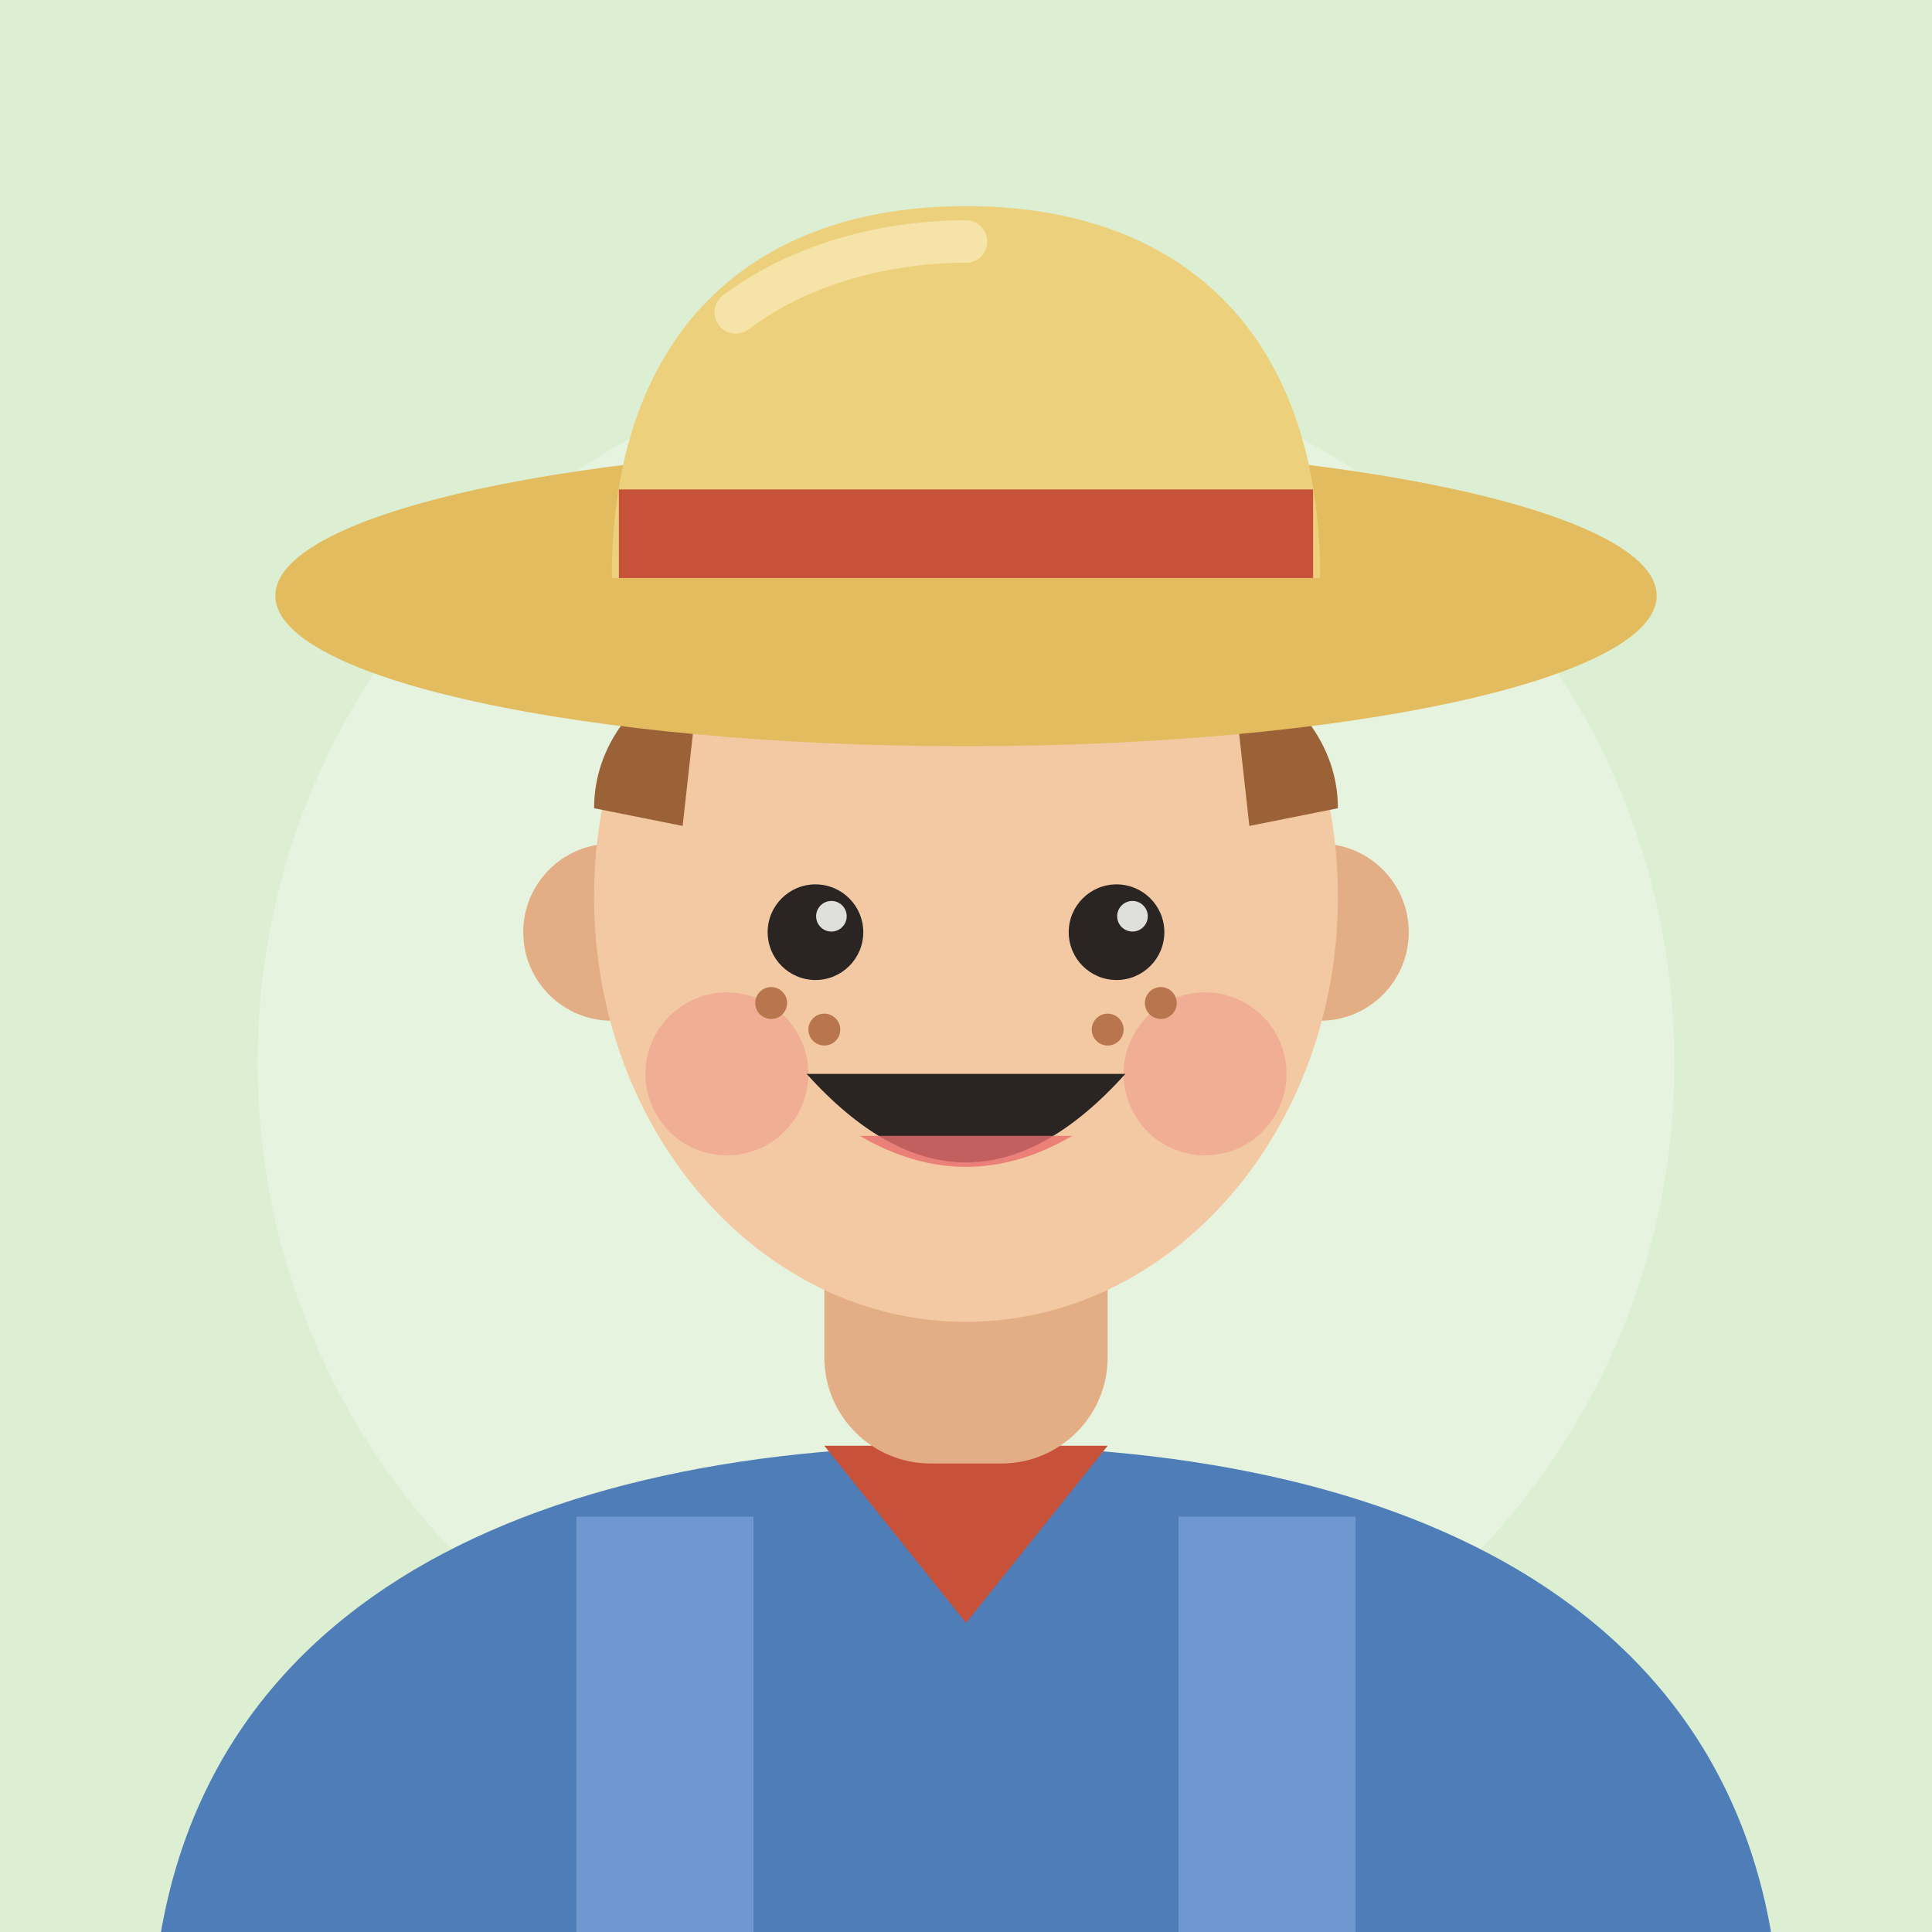
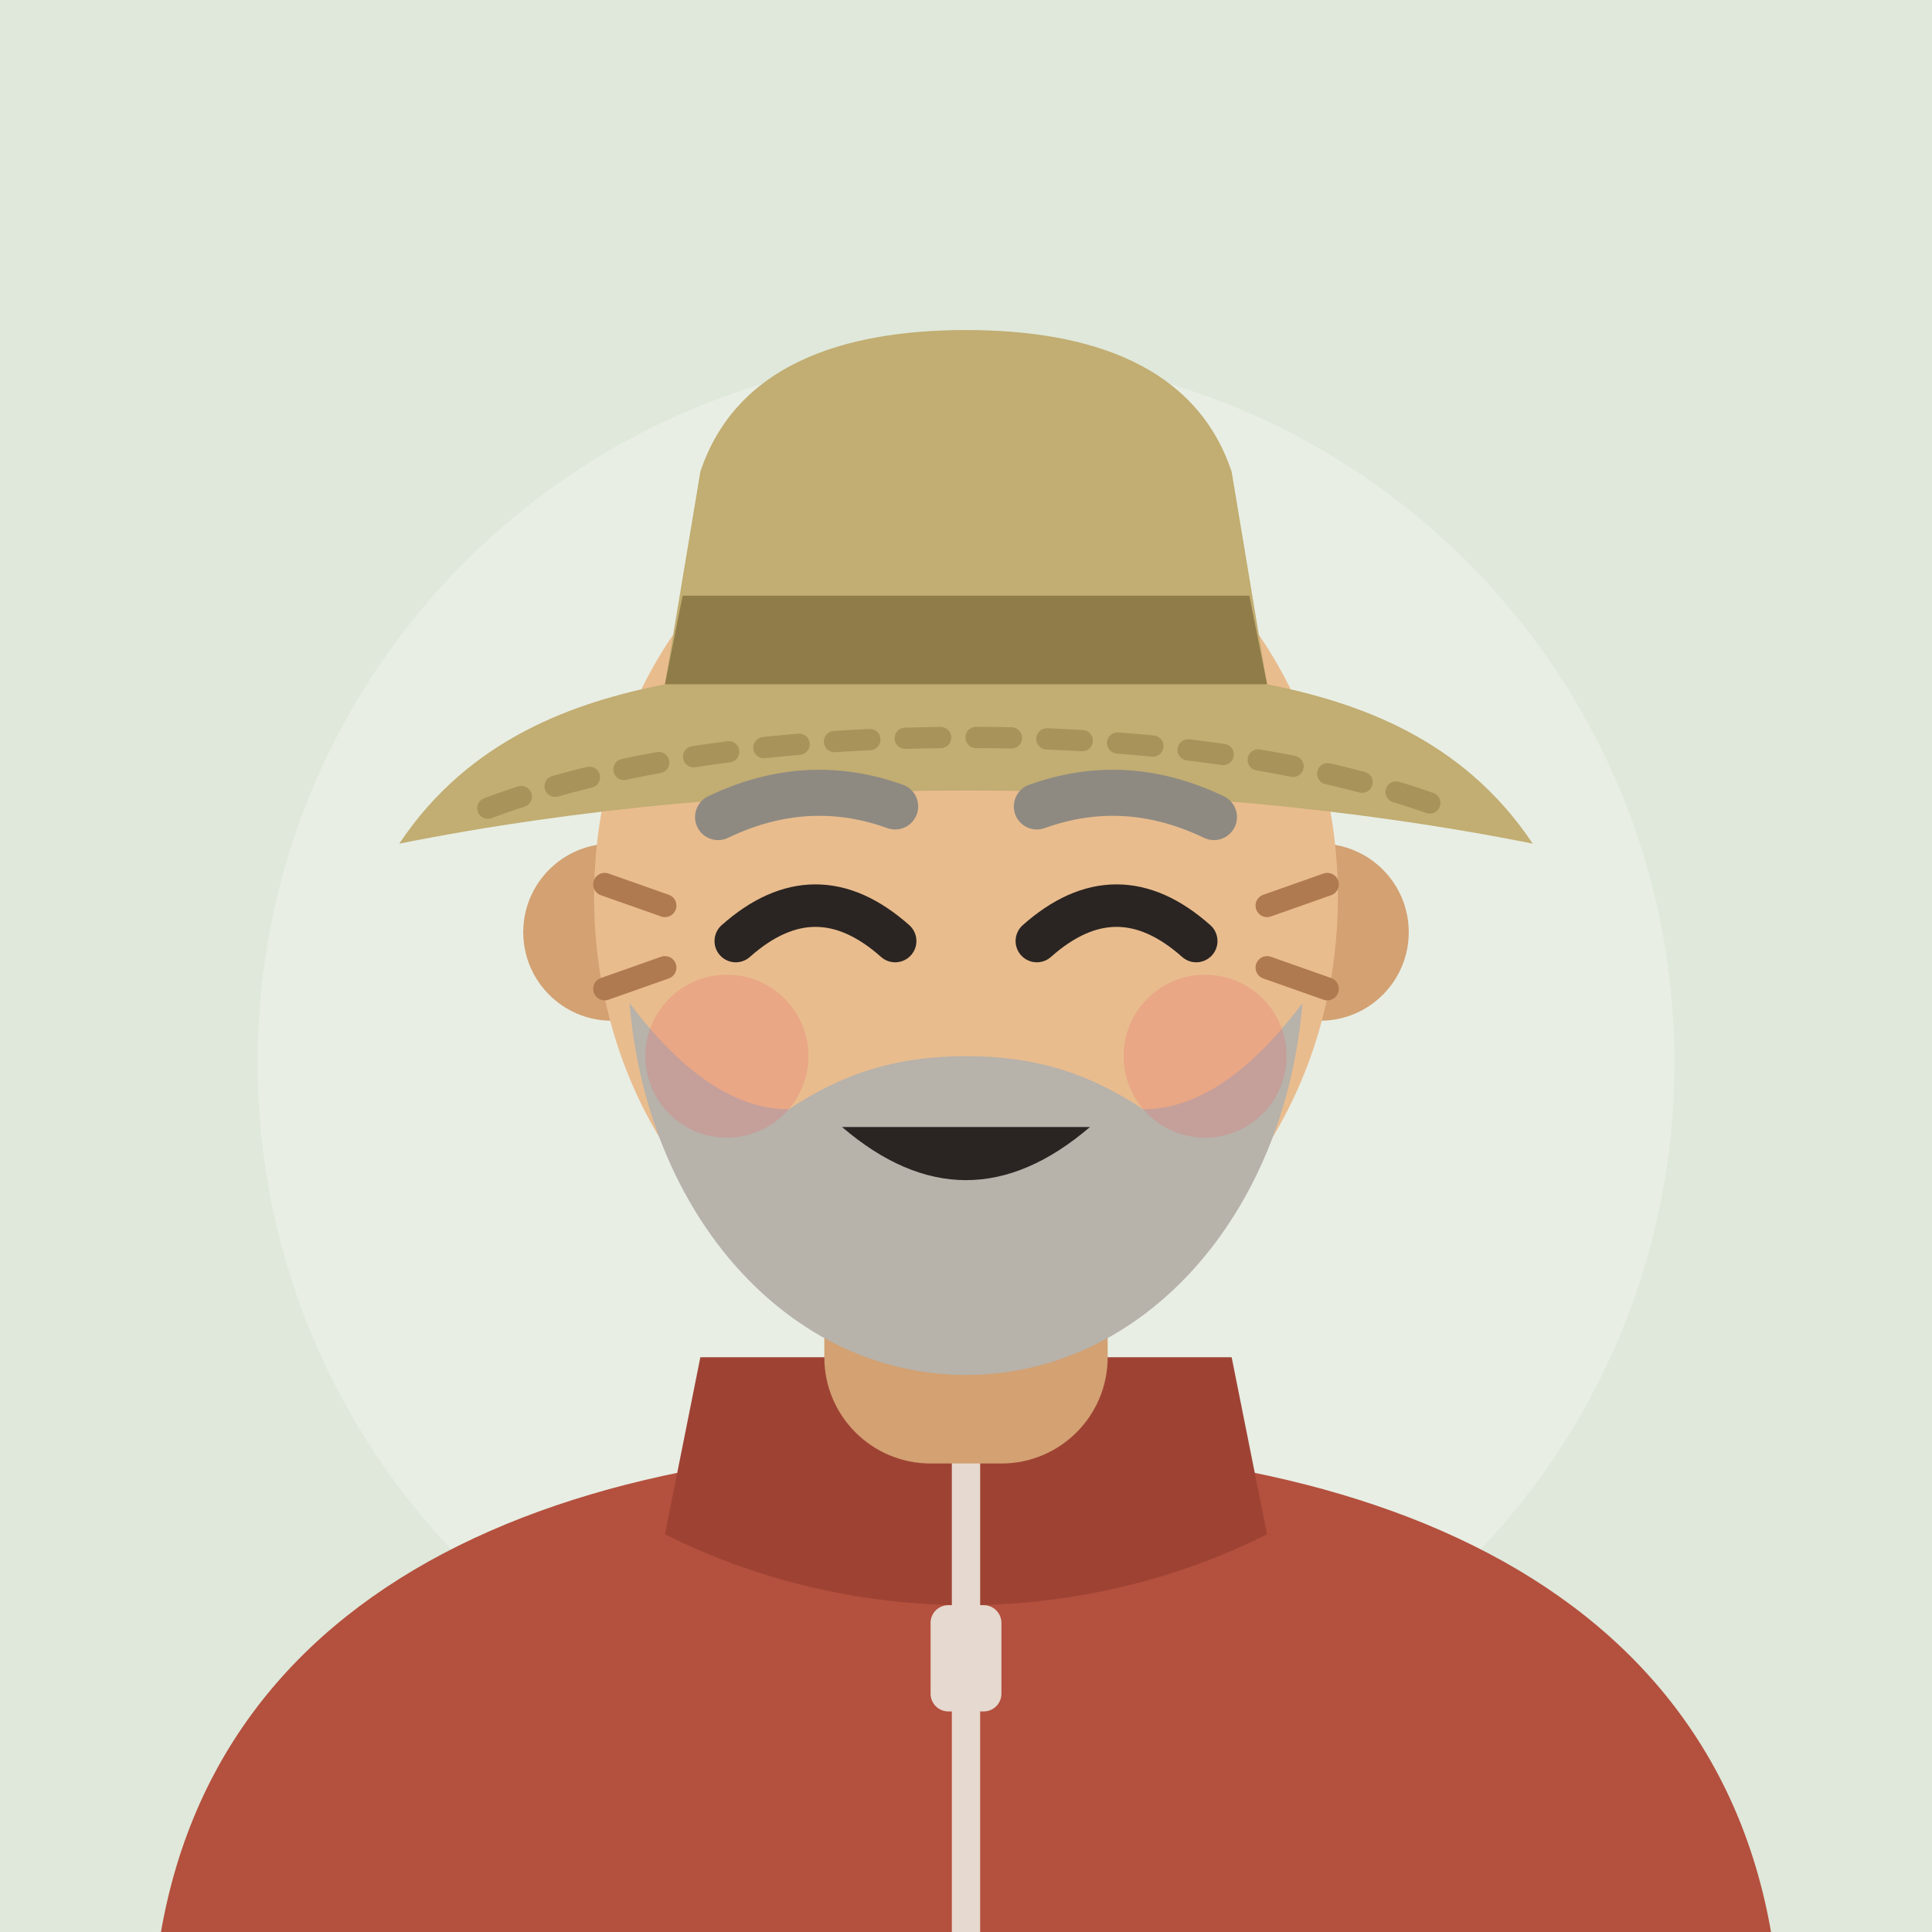
<svg xmlns="http://www.w3.org/2000/svg" viewBox="0 0 120 120">
-   <rect width="120" height="120" fill="#DCEFD3" />
+   <rect width="120" height="120" fill="#DFE8DA" />
  <circle cx="60" cy="66" r="44" fill="#fff" opacity=".28" />
  <g transform="translate(60 70) scale(1.1) translate(-60 -70)">
-     <path d="M14 122C14 98 34 88 60 88S106 98 106 122Z" fill="#4F7DB8" />
-     <path d="M38 92h10v30H38zM72 92h10v30H72z" fill="#6E98CF" />
-     <path d="M52 88l8 10 8-10z" fill="#C8513A" />
-     <rect x="52" y="69" width="16" height="20" rx="6" fill="#E3AE86" />
-     <circle cx="40" cy="59" r="5" fill="#E3AE86" />
-     <circle cx="80" cy="59" r="5" fill="#E3AE86" />
-     <ellipse cx="60" cy="57" rx="21" ry="24" fill="#F3C9A4" />
-     <path d="M39 52c0-4 3-7 6-8l-1 9zM81 52c0-4-3-7-6-8l1 9z" fill="#9A6236" />
-     <ellipse cx="60" cy="40" rx="39" ry="8.5" fill="#E2BC5E" />
-     <path d="M40 39c0-14 8-21 20-21s20 7 20 21z" fill="#EDD07C" />
-     <path d="M40.4 34h39.2v5H40.4z" fill="#C8513A" />
-     <path d="M47 24c4-3 9-4 13-4" stroke="#F6E3A8" stroke-width="2.4" fill="none" stroke-linecap="round" />
-     <circle cx="51.5" cy="59" r="2.7" fill="#2A2522" />
-     <circle cx="52.4" cy="58.1" r="0.864" fill="#fff" opacity=".85" />
-     <circle cx="68.5" cy="59" r="2.7" fill="#2A2522" />
-     <circle cx="69.4" cy="58.1" r="0.864" fill="#fff" opacity=".85" />
-     <circle cx="46.5" cy="67" r="4.6" fill="#E86E6E" opacity="0.3" />
-     <circle cx="73.5" cy="67" r="4.6" fill="#E86E6E" opacity="0.3" />
-     <path d="M51 67Q60 77 69 67Z" fill="#2A2522" />
-     <path d="M54 70.5Q60 74 66 70.5" fill="#E86E6E" opacity=".8" />
-     <circle cx="49" cy="63" r=".9" fill="#B9764E" />
-     <circle cx="52" cy="64.5" r=".9" fill="#B9764E" />
-     <circle cx="71" cy="63" r=".9" fill="#B9764E" />
-     <circle cx="68" cy="64.5" r=".9" fill="#B9764E" />
+     <path d="M14 122C14 98 34 88 60 88S106 98 106 122Z" fill="#B4503E" />
+     <path d="M45 83h30l2 10c-6 3-12 4-17 4s-11-1-17-4z" fill="#9E4334" />
+     <path d="M60 86v36" stroke="#E6D9CF" stroke-width="1.6" fill="none" stroke-linecap="round" />
+     <rect x="58" y="97" width="4" height="6" rx="1" fill="#E6D9CF" />
+     <rect x="52" y="69" width="16" height="20" rx="6" fill="#D3A172" />
+     <circle cx="40" cy="59" r="5" fill="#D3A172" />
+     <circle cx="80" cy="59" r="5" fill="#D3A172" />
+     <ellipse cx="60" cy="57" rx="21" ry="24" fill="#E9BC8E" />
+     <path d="M41 63c1 12 9 21 19 21s18-9 19-21c-3 4-6 6-9 6-3-2-6-3-10-3s-7 1-10 3c-3 0-6-2-9-6z" fill="#B7B2AA" />
+     <path d="M43 57.5l-3.4-1.2M43 61l-3.4 1.2M77 57.5l3.4-1.2M77 61l3.4 1.2" stroke="#B07A50" stroke-width="1.3" fill="none" stroke-linecap="round" />
+     <path d="M28 54c4-6 10-8 15-9l2-12c2-6 8-8 15-8s13 2 15 8l2 12c5 1 11 3 15 9-10-2-21-3-32-3s-22 1-32 3z" fill="#C2AD72" />
+     <path d="M44 40h32l1 5H43z" fill="#8F7C48" />
+     <path d="M33 52c8-3 18-4 27-4s19 1 27 4" stroke="#A8935A" stroke-width="1.2" fill="none" stroke-linecap="round" stroke-dasharray="2 2" />
+     <path d="M46 52.5q5-2.4 10-.6M74 52.5q-5-2.4-10-.6" stroke="#8E8A82" stroke-width="2.6" fill="none" stroke-linecap="round" />
+     <path d="M47 59.5q4.5-4 9 0M64 59.5q4.5-4 9 0" stroke="#2A2522" stroke-width="2.4" fill="none" stroke-linecap="round" />
+     <circle cx="46.5" cy="66" r="4.6" fill="#E86E6E" opacity="0.28" />
+     <circle cx="73.5" cy="66" r="4.6" fill="#E86E6E" opacity="0.28" />
+     <path d="M53 70q7 6 14 0z" fill="#2A2522" />
  </g>
</svg>
